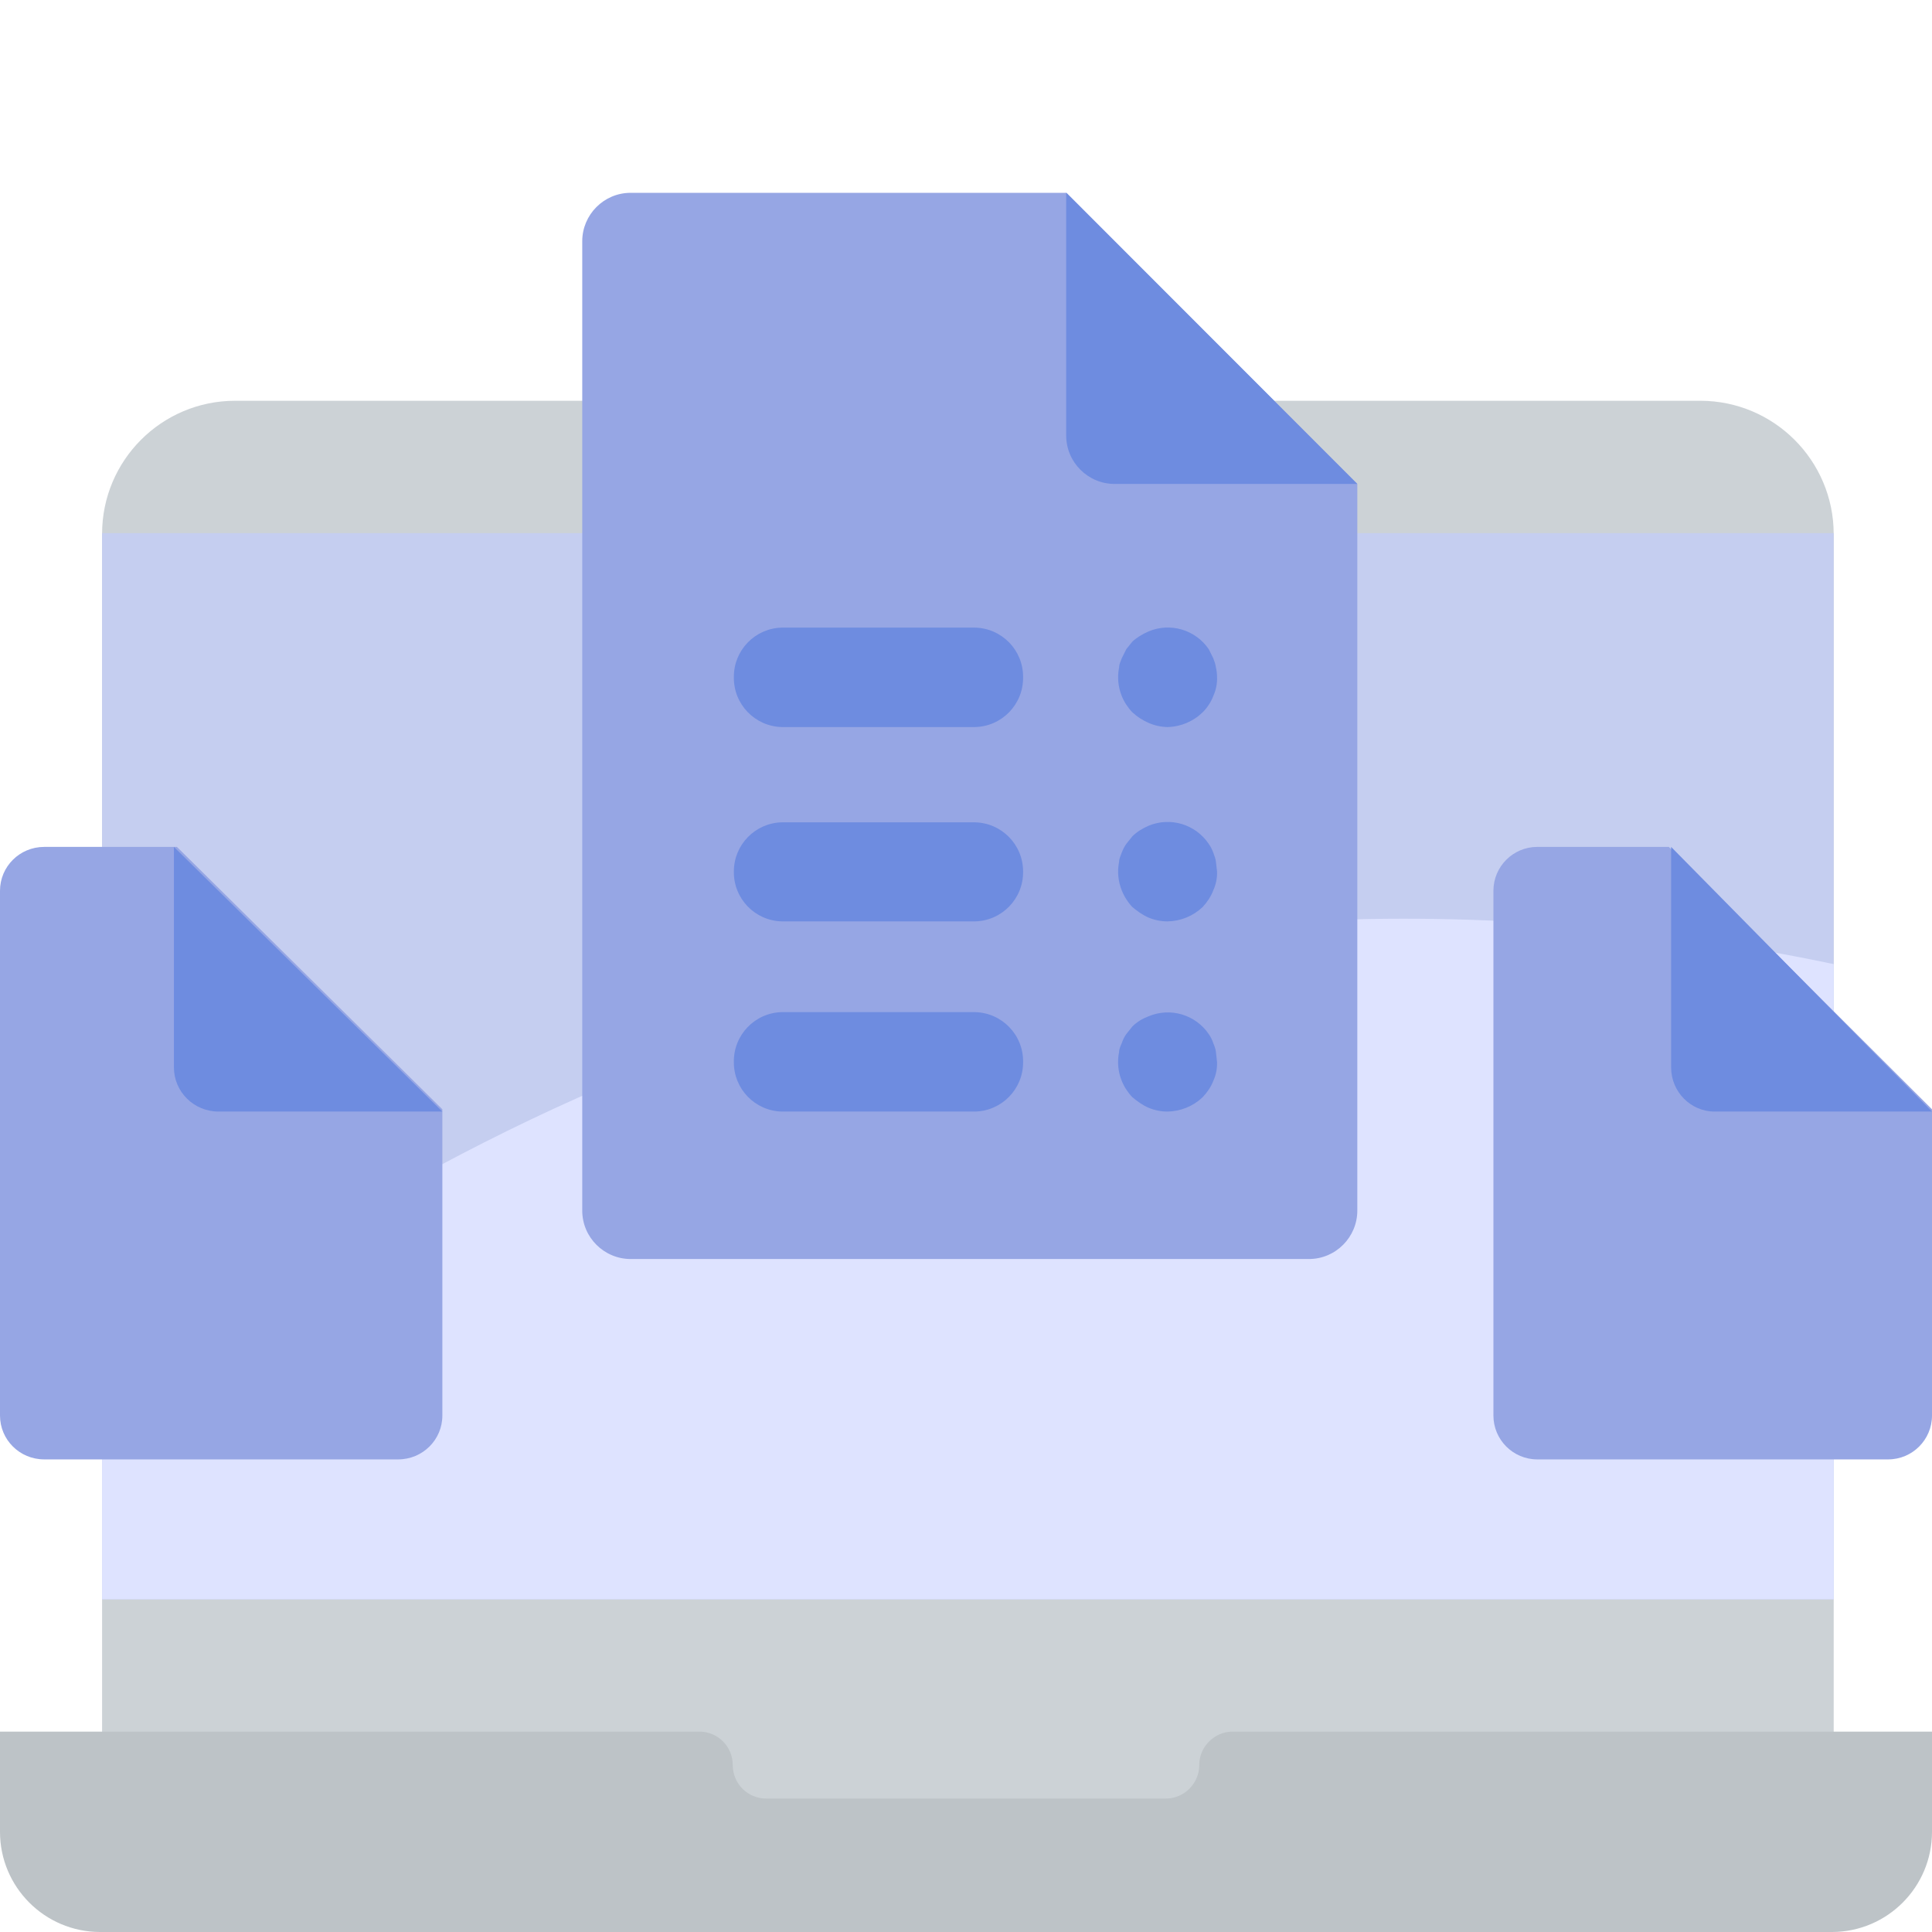
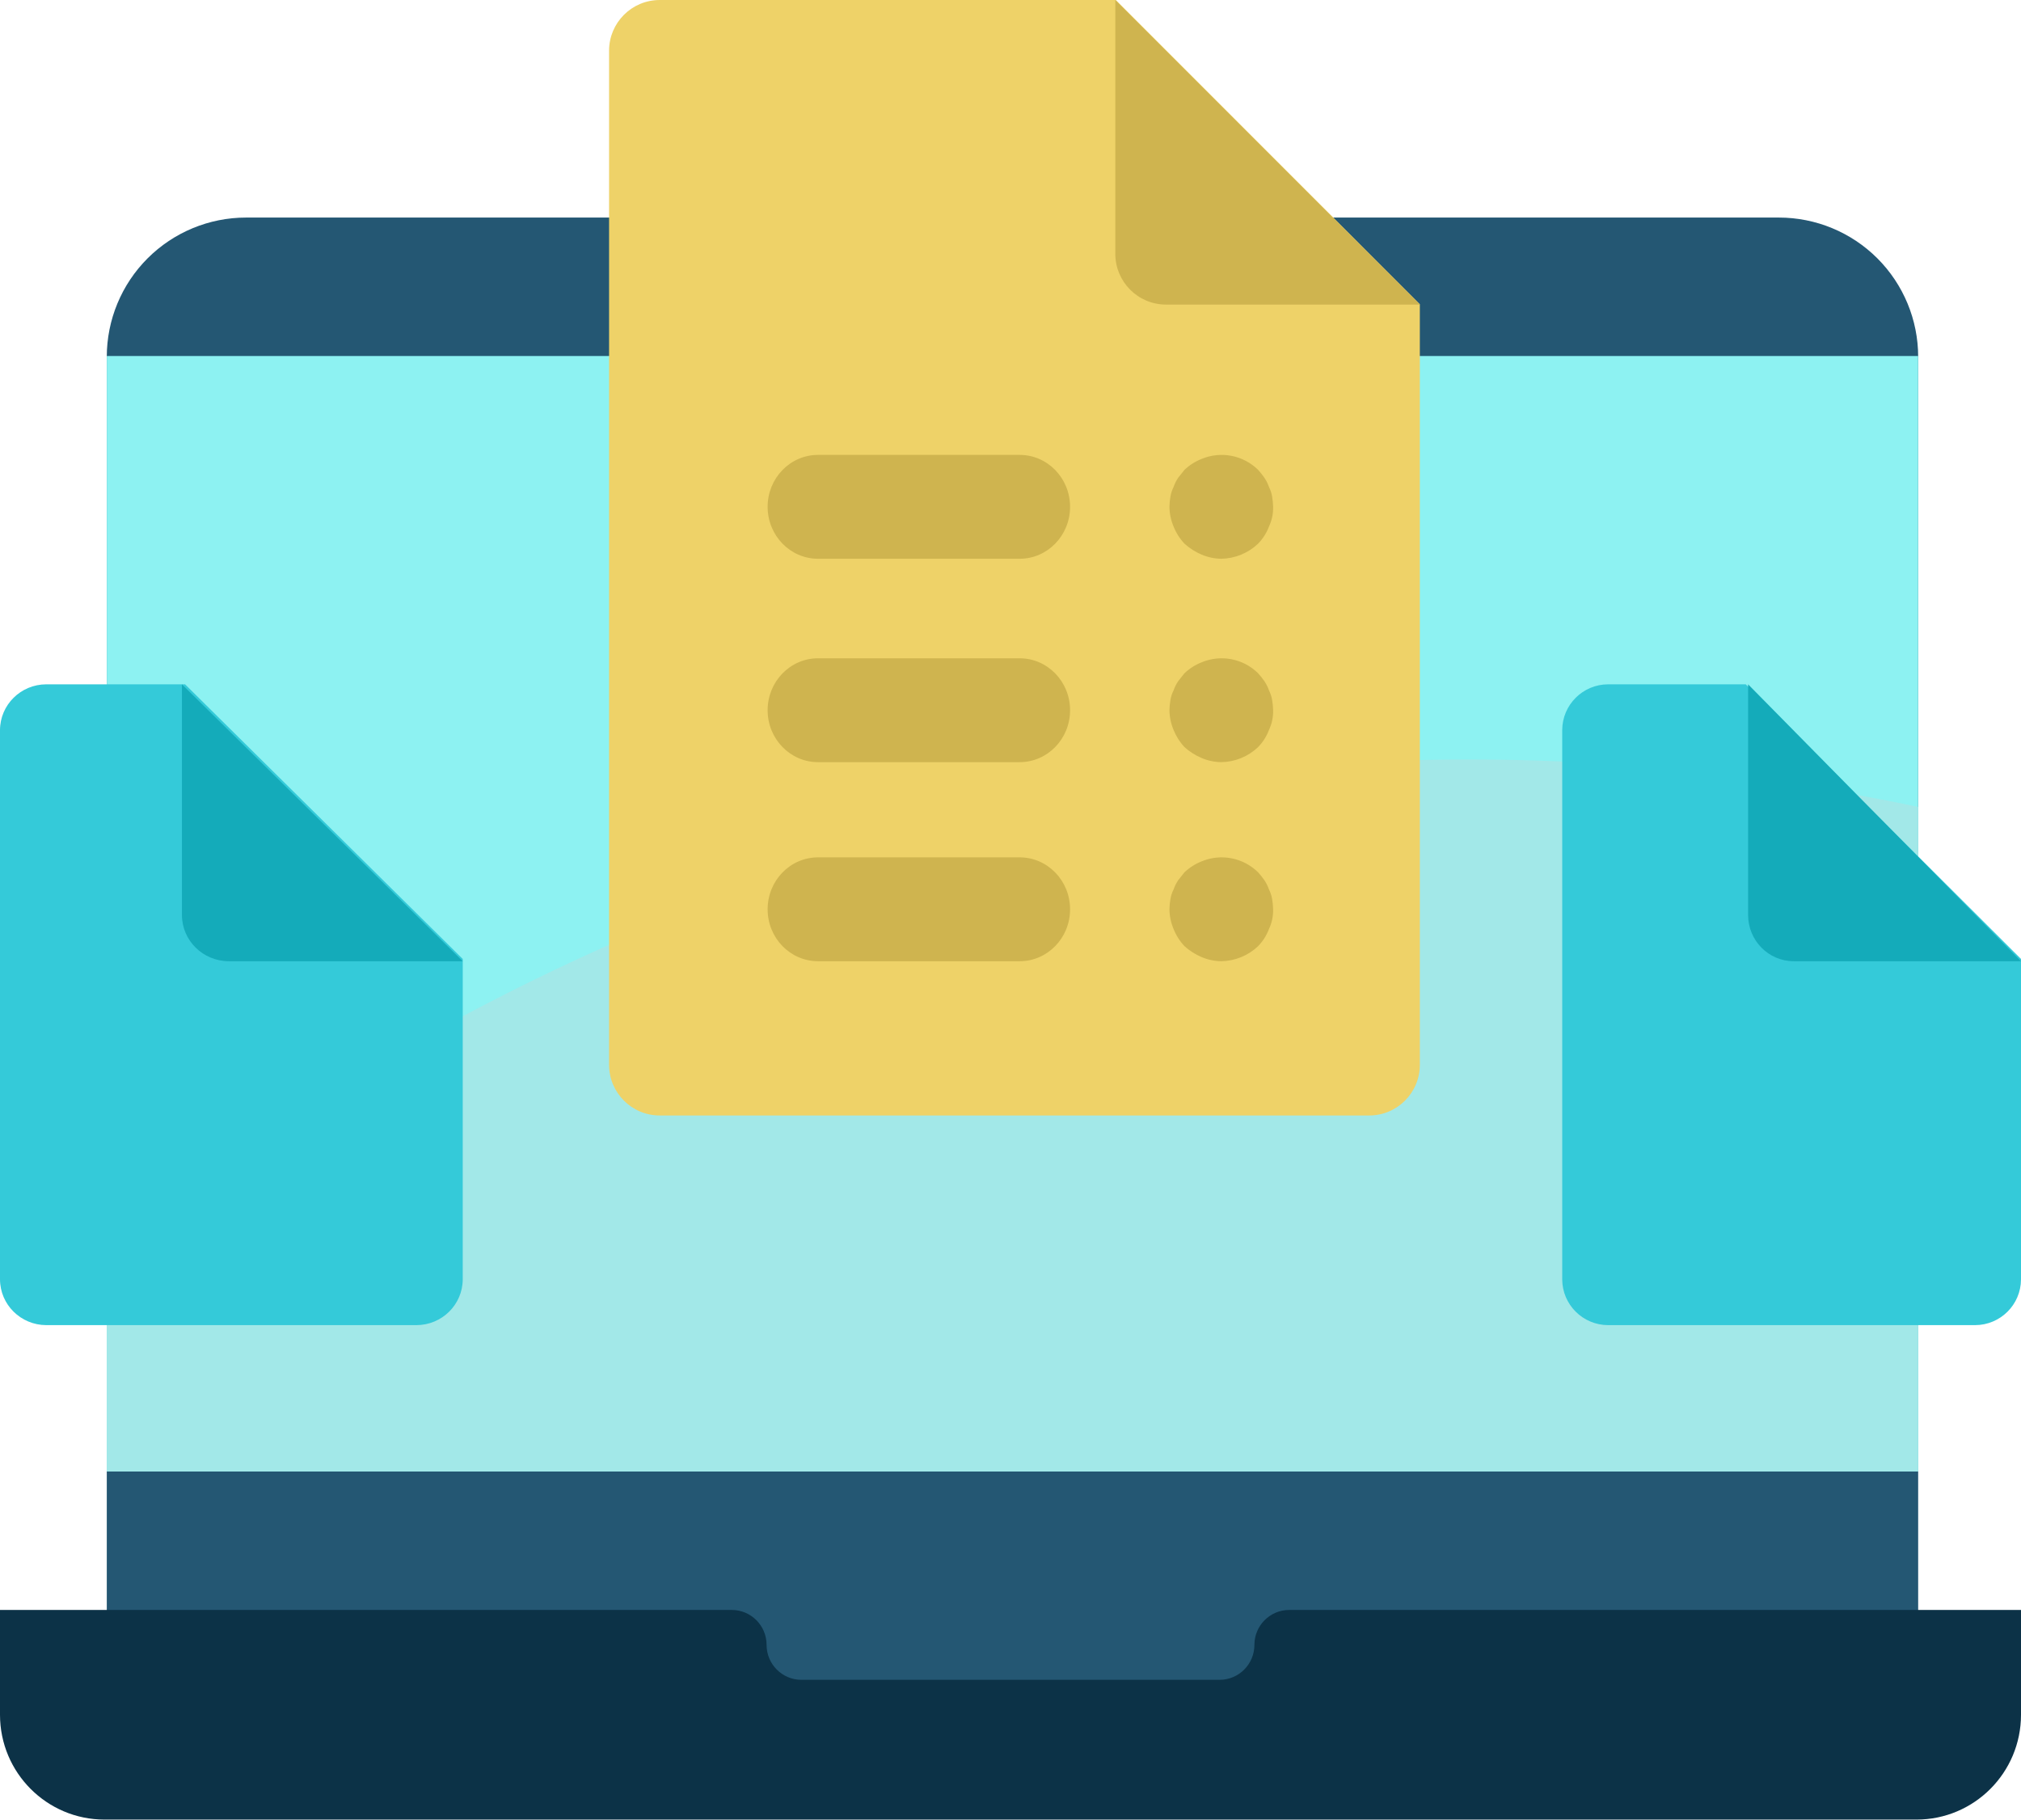
- <svg viewBox="0 0 511 511">
-   <g fill-rule="nonzero" fill="none">
-     <path d="M27 489V141.2A35.2 35.2 0 0162.2 106h387.6a35.3 35.3 0 0135.2 35.2V489H27z" fill="#CCD2D6" />
-     <path fill="#C5CEF0" d="M27 141h458v282H27z" />
-     <path d="M485 255v168H27v-56.3C111.8 300 272.1 210.3 485 255z" fill="#DEE3FF" />
-     <path d="M511 458v26.5a26.5 26.5 0 01-26.4 26.5H26.4A26.5 26.5 0 010 484.5V458h185c4.9 0 8.8 4 8.8 8.8 0 5 4 8.9 8.8 8.9h105.8c4.8 0 8.8-4 8.8-8.9 0-4.8 4-8.8 8.8-8.8h185z" fill="#BDC3C7" />
-     <path d="M359 128v192.2c0 7-5.7 12.8-12.8 12.8H166.8c-7 0-12.8-5.7-12.8-12.8V63.8c0-7 5.7-12.8 12.8-12.8h115.3l76.9 77z" fill="#96A6E4" />
-     <path d="M282 115.2V51l77 77h-64.2c-7 0-12.8-5.7-12.8-12.8z" fill="#6E8CE0" />
-     <g fill="#6E8CE0">
-       <path d="M257.8 192.3h-51a13 13 0 01-12.7-13.2 13 13 0 0112.7-13.1h51a13 13 0 0112.8 13.1 13 13 0 01-12.8 13.2zM308.8 192.3a13 13 0 01-5-1.1c-1.6-.7-3-1.6-4.3-2.8a13.7 13.7 0 01-2.8-4.3 13.2 13.2 0 01-.7-7.6c0-.8.4-1.6.7-2.4l1.2-2.4 1.6-2c1.2-1.1 2.7-2 4.3-2.7a13.1 13.1 0 0115.9 4.7l1.2 2.4c.3.8.6 1.6.7 2.4.2.9.3 1.7.3 2.6a11 11 0 01-1 5c-.6 1.6-1.6 3.1-2.8 4.3a13.8 13.8 0 01-9.3 3.9zM257.8 243.7h-51a13 13 0 01-12.7-13.2 13 13 0 0112.7-13h51a13 13 0 0112.8 13 13 13 0 01-12.8 13.2zM308.8 243.7a13 13 0 01-5-1c-1.6-.7-3-1.7-4.3-2.8a13.8 13.8 0 01-2.8-4.4 13.2 13.2 0 01-.7-7.6c0-.8.4-1.6.7-2.4.3-.8.7-1.6 1.2-2.3l1.6-2c1.2-1.2 2.7-2.1 4.3-2.8a13.1 13.1 0 0115.9 4.8c.5.7.9 1.5 1.2 2.3.3.8.6 1.6.7 2.4l.3 2.6a11 11 0 01-1 5c-.6 1.6-1.6 3.1-2.8 4.4a13.8 13.8 0 01-9.3 3.8zM257.8 294h-51a13 13 0 01-12.7-13.1 13 13 0 0112.7-13.2h51a13 13 0 0112.8 13.2 13 13 0 01-12.8 13.1zM308.8 294a13 13 0 01-5-1c-1.6-.7-3-1.7-4.3-2.8a13.7 13.7 0 01-2.8-4.3 13.2 13.2 0 01-.7-7.7c0-.8.4-1.6.7-2.3.3-.9.7-1.7 1.2-2.4l1.6-2c1.2-1.2 2.7-2.1 4.3-2.7a13.1 13.1 0 0115.9 4.7c.5.7.9 1.5 1.2 2.4.3.7.6 1.5.7 2.3l.3 2.7a11 11 0 01-1 5c-.6 1.6-1.6 3-2.8 4.3a13.8 13.8 0 01-9.3 3.8z" />
+ <svg viewBox="0 0 511 460">
+   <defs />
+   <g fill="none" fill-rule="nonzero">
+     <path fill="#245773" d="M27 438V90.22c0-9.342 3.707-18.3 10.313-24.907A35.25 35.25 0 0162.229 55h387.542a35.25 35.25 0 0124.916 10.313A35.221 35.221 0 01485 90.22V438H27z" />
+     <path fill="#8DF2F2" d="M27 90h458v282H27z" />
+     <path fill="#A2E8E8" d="M485 203.988V372H27v-56.3c84.817-66.709 245.12-156.363 458-111.712z" />
+     <path fill="#0C3247" d="M511 407v26.498C511 448.137 499.168 460 484.567 460H26.433C11.833 460 0 448.137 0 433.498V407h185.017c4.865 0 8.81 3.956 8.81 8.834s3.946 8.834 8.812 8.834H308.36c4.866 0 8.811-3.956 8.811-8.834s3.946-8.834 8.811-8.834H511z" />
+     <path fill="#EED268" d="M359 76.908v192.273c0 7.079-5.738 12.819-12.813 12.819H166.813c-7.075 0-12.813-5.74-12.813-12.819V12.819C154 5.74 159.738 0 166.813 0h115.313L359 76.908z" />
+     <path fill="#CFB44F" d="M282 64.166V0l77 77h-64.166C287.741 77 282 71.253 282 64.166z" />
+     <g fill="#CFB44F">
+       <path d="M257.817 141.256h-50.979c-7.044 0-12.746-5.878-12.746-13.128S199.794 115 206.838 115h50.979c7.039 0 12.746 5.879 12.746 13.128 0 7.25-5.707 13.128-12.746 13.128zM308.793 141.256a13.076 13.076 0 01-4.977-1.052 15.249 15.249 0 01-4.327-2.763 13.659 13.659 0 01-2.756-4.339 13.162 13.162 0 01-1.044-4.99c.017-.884.104-1.762.261-2.628a8.29 8.29 0 01.783-2.367c.29-.838.685-1.635 1.184-2.368.522-.657 1.05-1.314 1.572-1.971a13.498 13.498 0 014.327-2.757 13.128 13.128 0 0114.288 2.757c.568.622 1.09 1.28 1.572 1.971.493.733.893 1.53 1.183 2.368.372.744.639 1.54.784 2.367.15.866.237 1.744.26 2.628a11.058 11.058 0 01-1.044 4.99 12.533 12.533 0 01-2.755 4.34 13.832 13.832 0 01-9.31 3.814zM257.817 192.675h-50.979c-7.044 0-12.746-5.878-12.746-13.128s5.702-13.128 12.746-13.128h50.979c7.039 0 12.746 5.878 12.746 13.128s-5.707 13.128-12.746 13.128zM308.793 192.675a13.076 13.076 0 01-4.977-1.052 15.23 15.23 0 01-4.327-2.757 13.789 13.789 0 01-2.756-4.339 13.215 13.215 0 01-1.044-4.996c.017-.884.104-1.762.261-2.629a8.29 8.29 0 01.783-2.367 9.998 9.998 0 011.184-2.361c.522-.657 1.05-1.315 1.572-1.972a13.416 13.416 0 014.327-2.762 13.12 13.12 0 0114.288 2.762c.568.623 1.09 1.28 1.572 1.972.493.733.893 1.524 1.183 2.361.372.75.639 1.547.784 2.367.15.867.237 1.75.26 2.63a11.066 11.066 0 01-1.044 4.995 12.533 12.533 0 01-2.755 4.339 13.799 13.799 0 01-9.31 3.81zM257.817 243h-50.979c-7.044 0-12.746-5.874-12.746-13.125 0-7.257 5.702-13.131 12.746-13.131h50.979c7.039 0 12.746 5.874 12.746 13.13 0 7.252-5.707 13.126-12.746 13.126zM308.793 243a13.069 13.069 0 01-4.977-1.047 15.249 15.249 0 01-4.327-2.763 13.661 13.661 0 01-2.756-4.34 13.166 13.166 0 01-1.044-4.99c.017-.884.104-1.763.261-2.63.14-.825.406-1.622.783-2.367a10.04 10.04 0 011.184-2.367c.522-.658 1.05-1.315 1.572-1.972a13.514 13.514 0 014.327-2.763 13.14 13.14 0 0114.288 2.763c.568.622 1.09 1.28 1.572 1.972.493.733.893 1.53 1.183 2.367.372.745.639 1.542.784 2.368.15.866.237 1.745.26 2.629a11.06 11.06 0 01-1.044 4.99 12.535 12.535 0 01-2.755 4.34 13.797 13.797 0 01-9.31 3.81z" />
    </g>
-     <path d="M117 293.4v81c0 6.4-5.2 11.6-11.7 11.6H11.7C5.2 386 0 380.8 0 374.4V235.6c0-6.4 5.2-11.6 11.7-11.6h35.1l70.2 69.4z" fill="#96A6E4" />
-     <path d="M46 282.3V224l71 70H57.8c-6.5 0-11.8-5.2-11.8-11.7z" fill="#6E8CE0" />
-     <path d="M511 293.4v81c0 6.4-5.2 11.6-11.6 11.6h-92.8c-6.4 0-11.6-5.2-11.6-11.6V235.6c0-6.4 5.2-11.6 11.6-11.6h34.8l69.6 69.4z" fill="#96A6E4" />
-     <path d="M442 282.3V224l69 70h-57.5c-6.3 0-11.5-5.2-11.5-11.7z" fill="#6E8CE0" />
+     <path fill="#34CAD9" d="M117 242.428v81c-.02 6.385-5.25 11.552-11.7 11.572H11.7C5.246 334.98.02 329.813 0 323.428V184.572c.02-6.385 5.245-11.557 11.7-11.572h35.097L117 242.428z" />
+     <path fill="#14ABBA" d="M46 231.332V173l71 70H57.833c-6.524-.02-11.812-5.23-11.833-11.668z" />
+     <path fill="#34CAD9" d="M511 242.428v81c-.02 6.385-5.2 11.552-11.6 11.572h-92.8c-6.395-.02-11.58-5.187-11.6-11.572V184.572c.02-6.385 5.205-11.557 11.6-11.572h34.802L511 242.428z" />
+     <path fill="#14ABBA" d="M442 231.332V173l69 70h-57.5c-6.345-.02-11.485-5.23-11.5-11.668z" />
  </g>
</svg>
